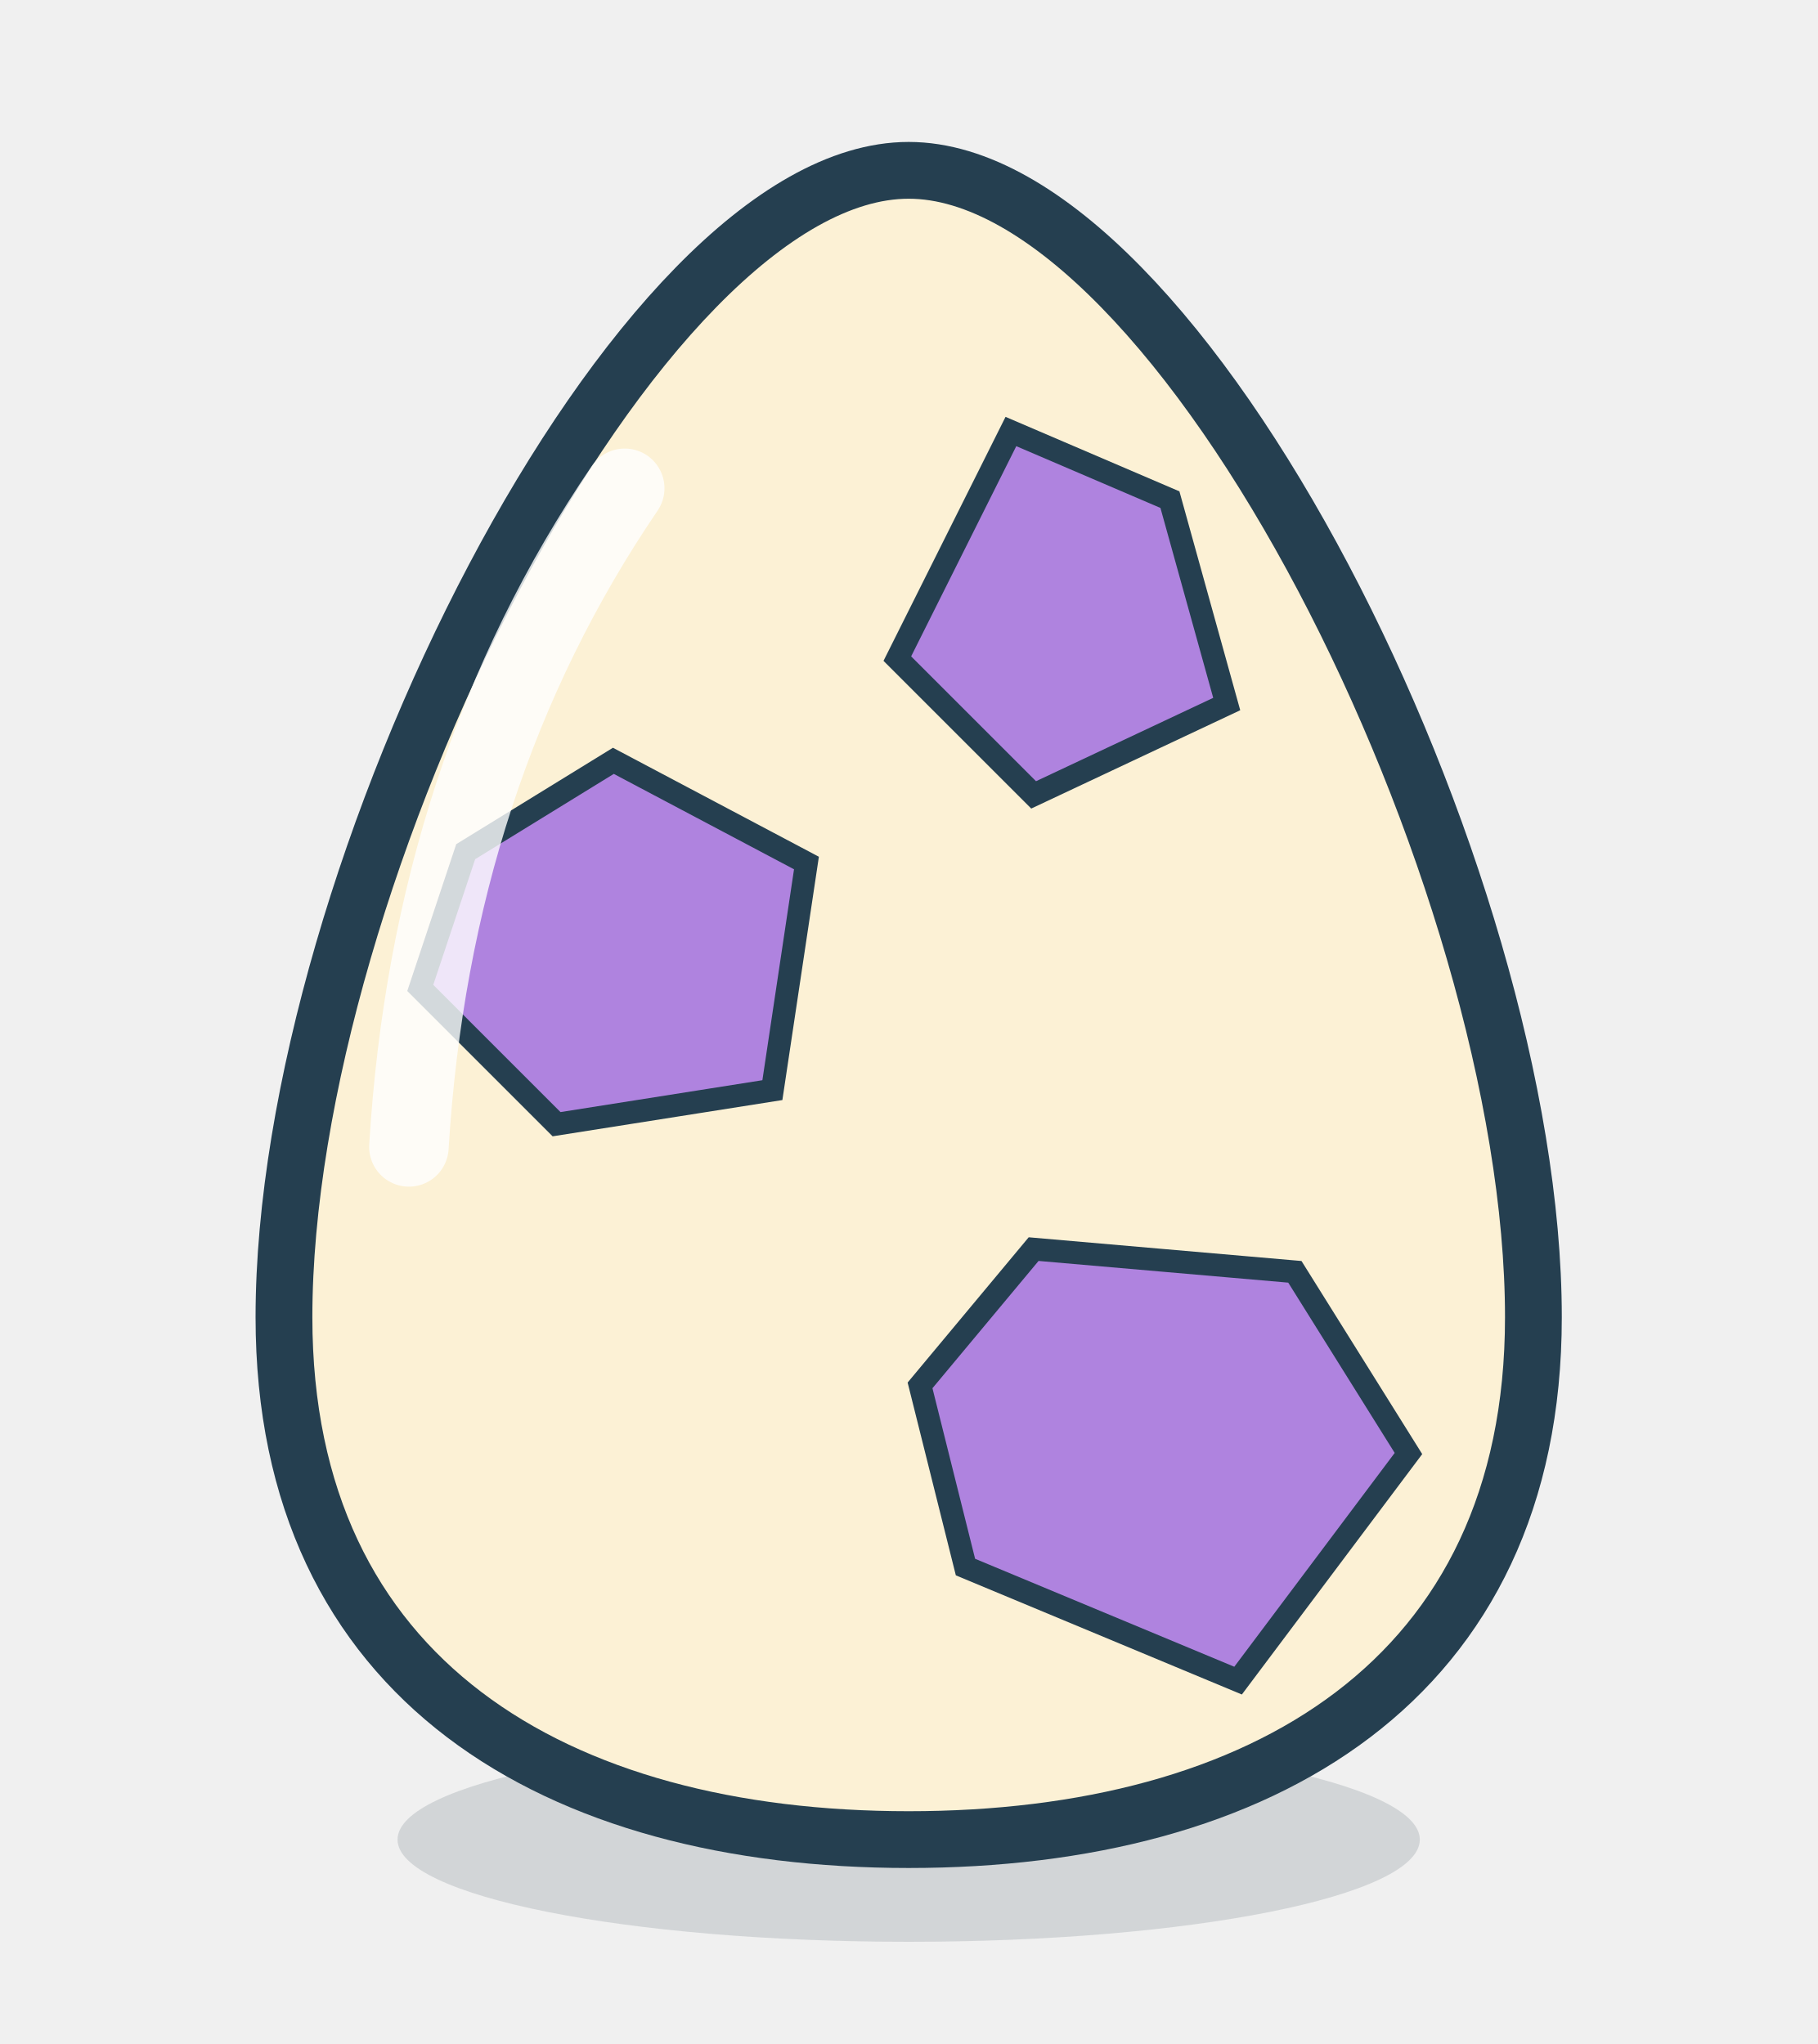
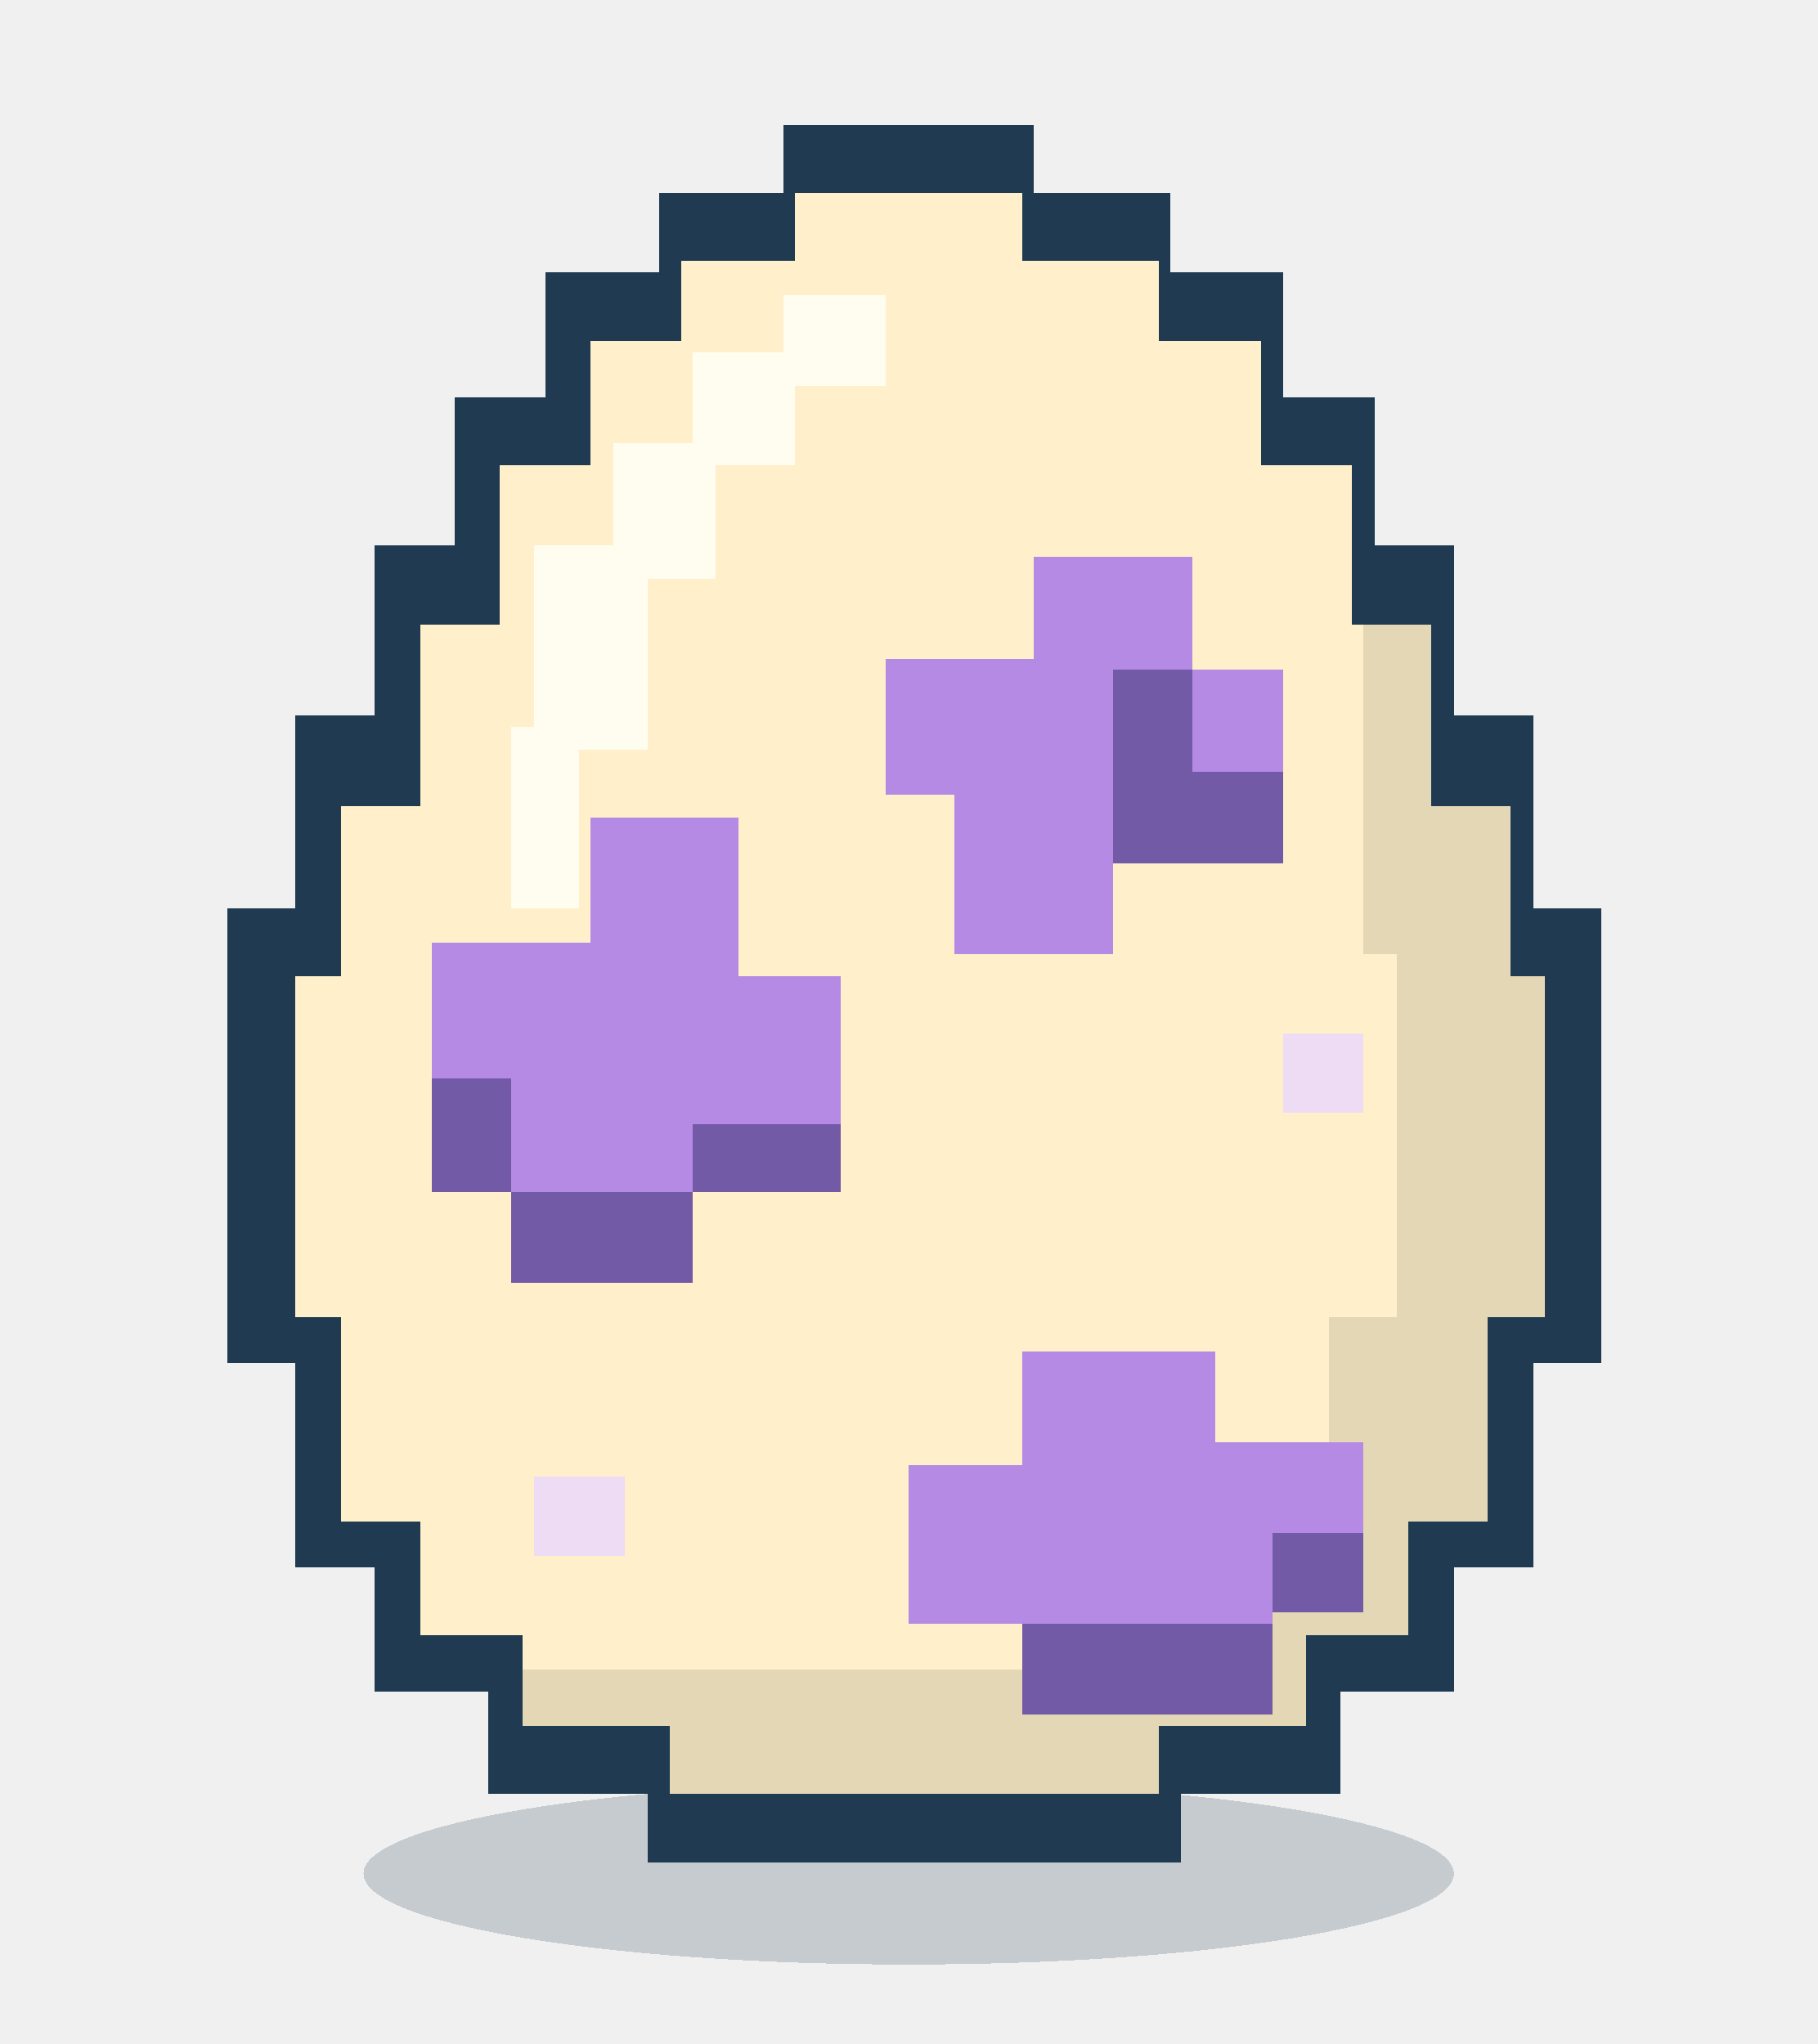
- <svg xmlns="http://www.w3.org/2000/svg" width="160" height="180" viewBox="0 0 160 180">
-   <ellipse cx="80" cy="162" rx="45" ry="9" fill="#10273522" />
-   <path d="M80 15C56 15 25 77 25 116c0 32 24 46 55 46s55-14 55-46C135 77 104 15 80 15Z" fill="#fcf1d5" stroke="#253f50" stroke-width="5" />
-   <path d="m41 75 13-8 17 9-3 20-19 3-12-12Zm48-37 14 6 5 18-17 8-12-12Zm2 72 23 2 10 16-15 20-24-10-4-16Z" fill="#af83df" stroke="#253f50" stroke-width="2" />
-   <path d="M55 43Q38 68 36 101" stroke="white" stroke-width="7" fill="none" stroke-linecap="round" opacity=".8" />
+ <svg xmlns="http://www.w3.org/2000/svg" width="160" height="180" viewBox="0 0 160 180" shape-rendering="crispEdges">
+   <ellipse cx="80" cy="165" rx="48" ry="8" fill="#183649" opacity=".2" />
+   <path d="M69 11h22v6h12v7h10v11h8v13h7v15h7v17h6v40h-6v18h-7v11h-10v9h-14v6H57v-6H43v-9H33v-11h-7v-18h-6V80h6V63h7V48h7V35h8V24h10v-7h11z" fill="#203b51" />
+   <path d="M70 17h20v6h12v7h9v11h8v14h7v16h7v15h3v30h-5v18h-7v10h-9v8h-13v6H59v-6H46v-8h-9v-10h-7v-18h-4V86h4V71h7V55h7V41h8V30h8v-7h10z" fill="#fff0cb" />
+   <path d="M120 55h6v16h7v15h3v30h-5v18h-7v10h-9v8h-13v6H59v-6H46v-5h48v-6h15v-9h8v-16h6V84h-3z" fill="#d4c9ab" opacity=".65" />
+   <path d="M47 48h7v-9h7v-8h8v-5h9v8h-8v7h-7v10h-6v15h-6v14h-6V64h2z" fill="#fffdf0" />
+   <path d="M38 83h14V72h13v14h9v18H61v9H45v-8h-7zM91 49h14v10h8v17H98v8H84V70h-6V58h13zM90 119h17v8h13v15h-8v9H90v-8H80v-14h10z" fill="#b58ae4" />
+   <path d="M38 95h7v10h16v-6h13v6H61v8H45v-8h-7zM98 76h15v-8h-8v-9h-7zM90 143h22v-8h8v7h-8v9H90z" fill="#735aa7" />
+   <path d="M47 130h8v7h-8zM113 91h7v7h-7z" fill="#ead7ff" opacity=".8" />
</svg>
